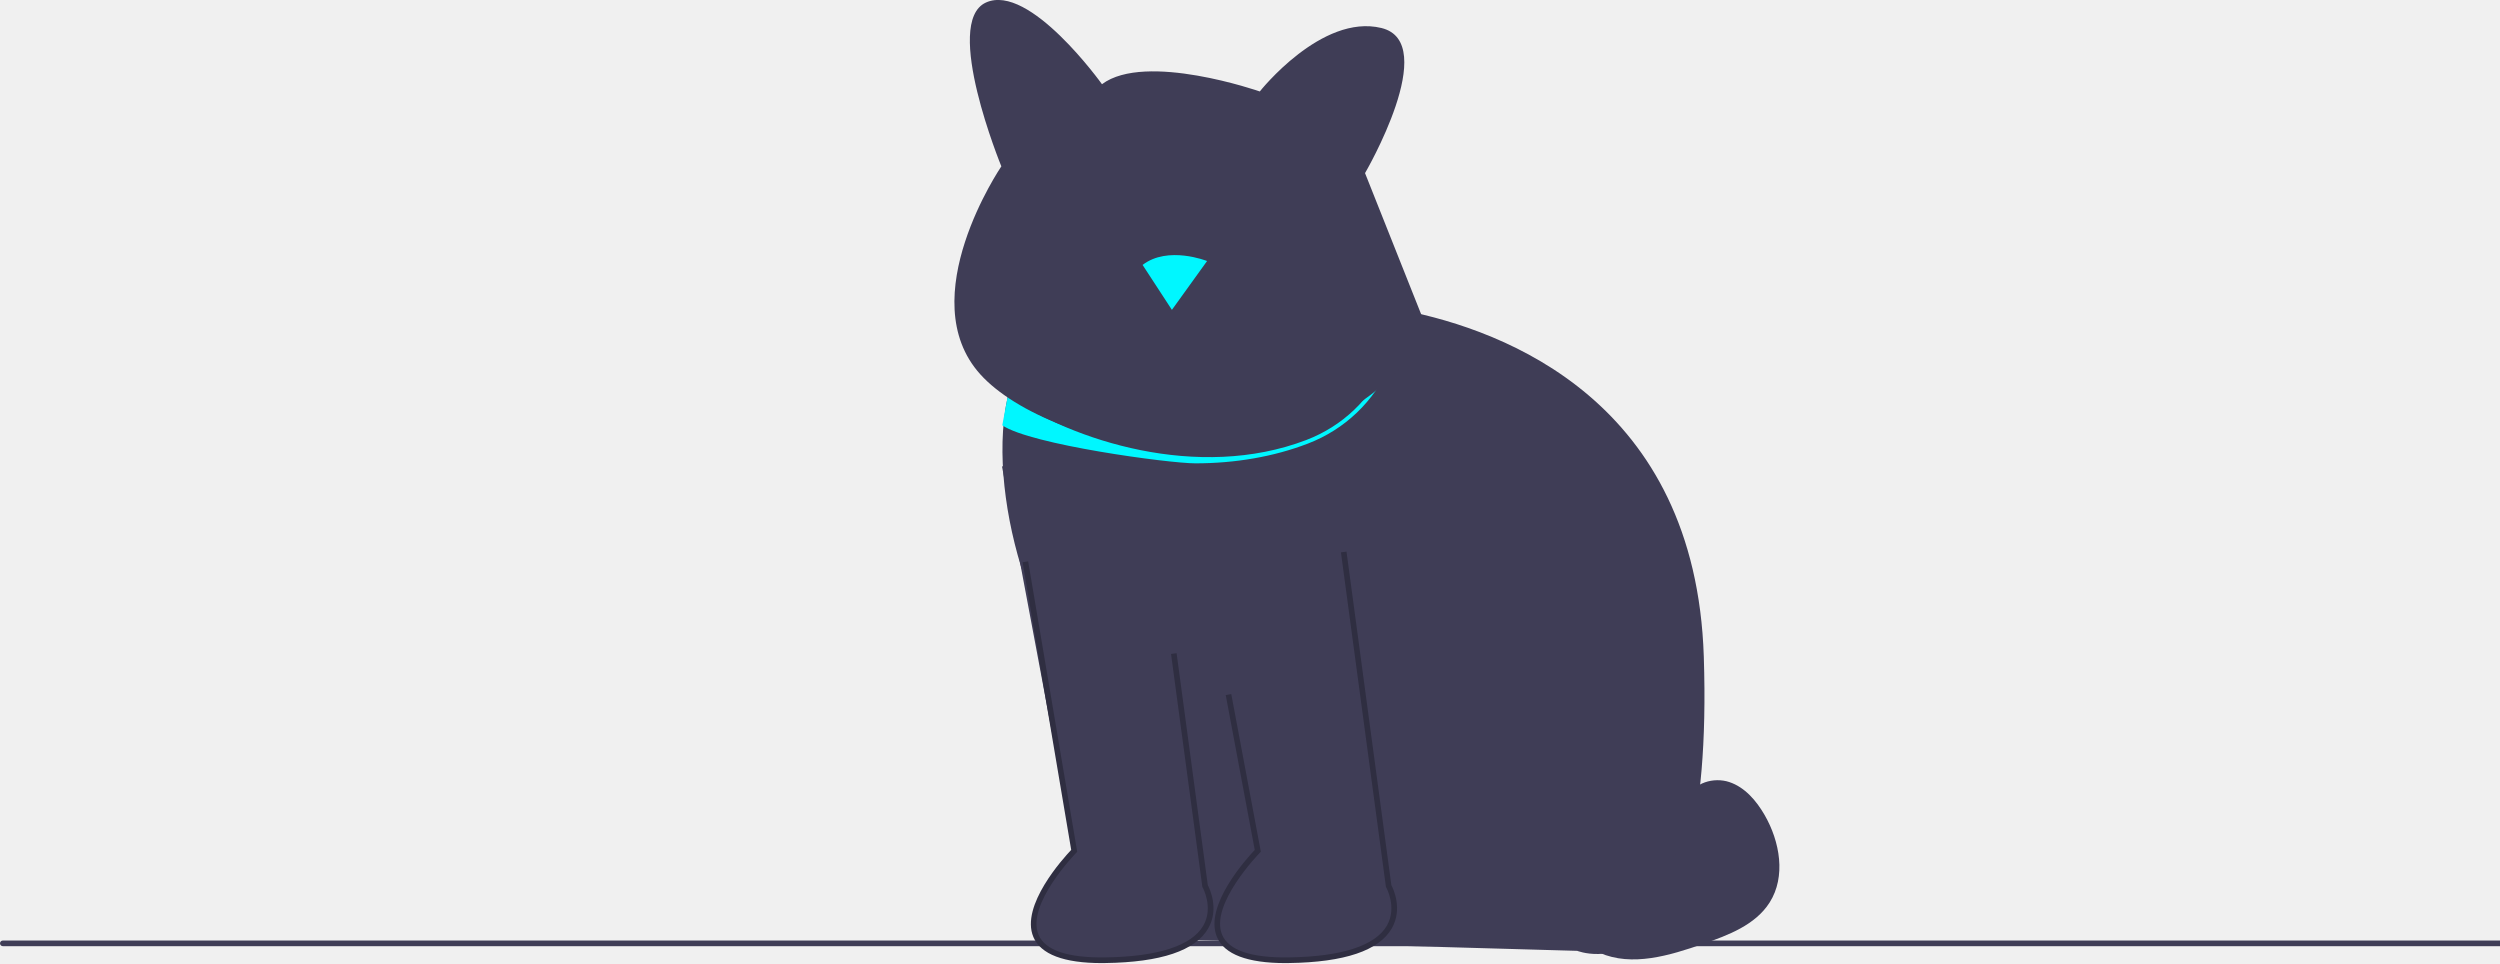
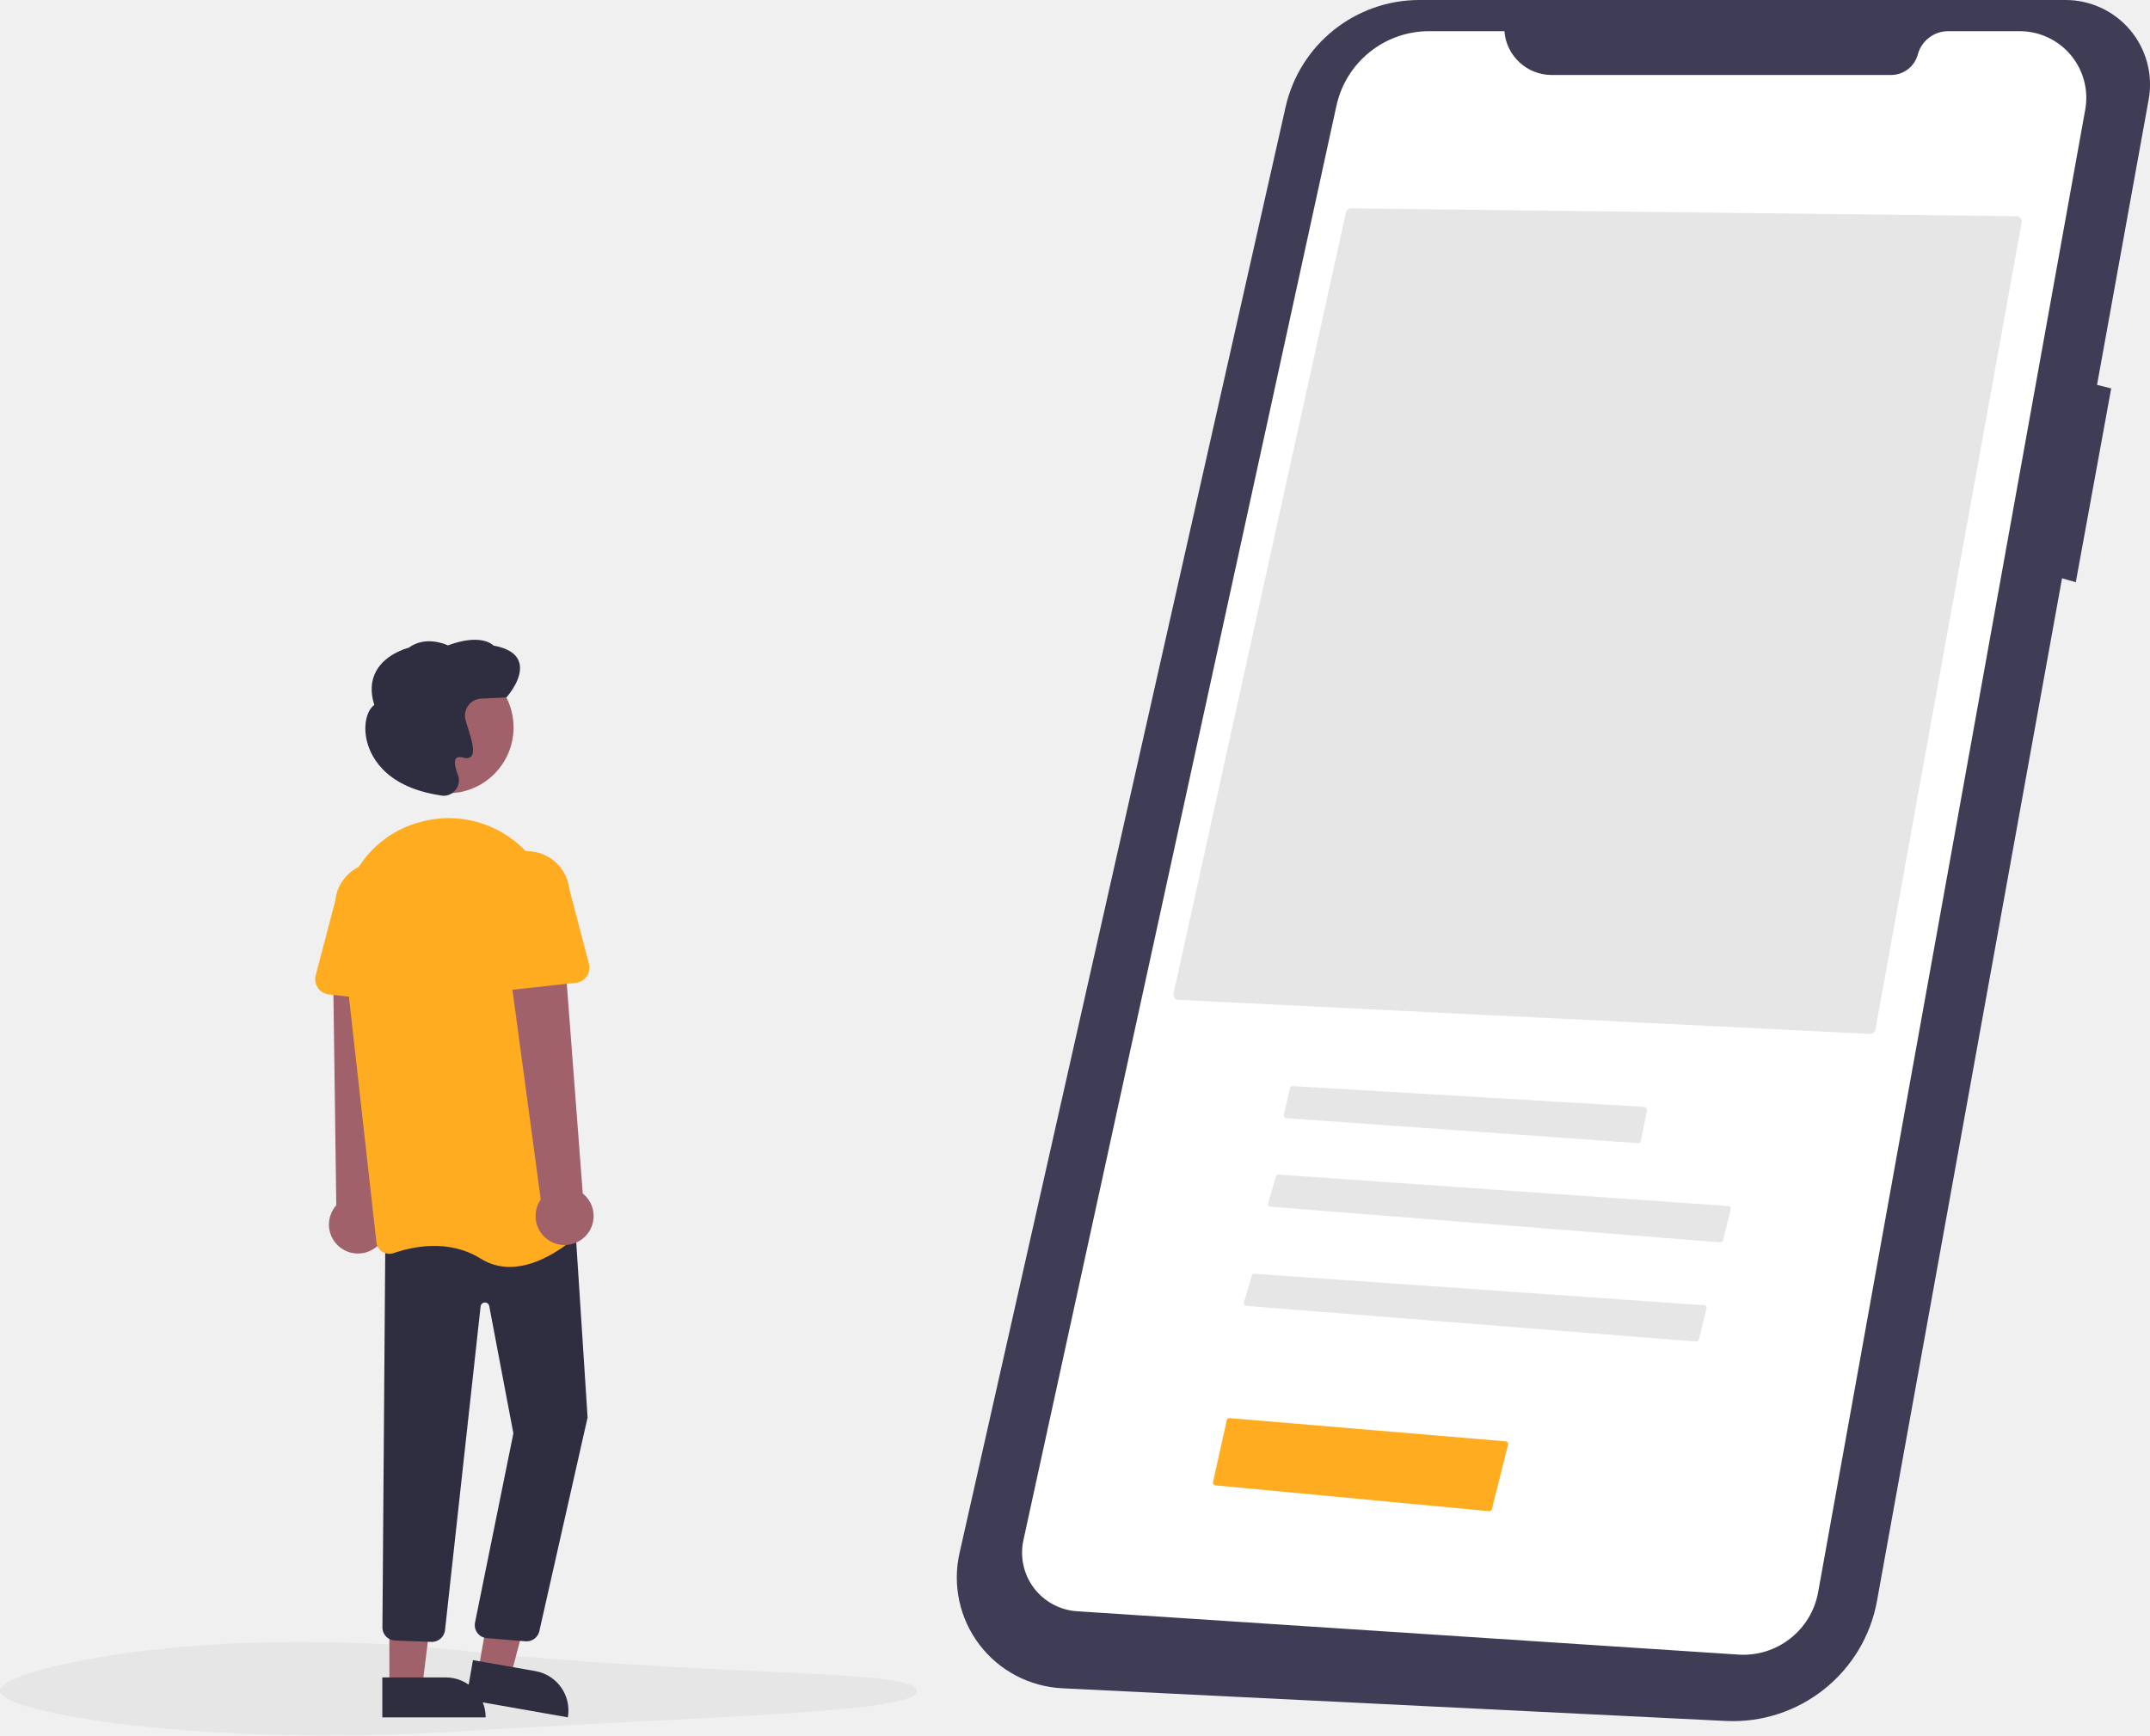
- <svg xmlns="http://www.w3.org/2000/svg" width="888" height="342.09" viewBox="0 0 888 342.09">
-   <path d="m560.17,337.74l-141.49-4.02s10.65-63.71-23.52-81.39c-23.29-12.06-43.96-68.39-38.08-106.72.08-.51.16-1.02.25-1.52,2.98-17.16,11.5-30.45,27.79-34.06,52.66-11.66,90.24-2.62,90.24-2.62,0,0,8.7.11,21.59,2.53.46.08.92.17,1.38.27,36.49,7.15,103.94,32.61,106.86,123.01,4.02,124.2-45.02,104.5-45.02,104.5Z" fill="#3f3d56" />
-   <path d="m496.95,109.95c-.24,6.48-1.71,12.92-4.39,19.04-5.56,12.69-15.7,22.38-28.54,27.29-38.46,14.72-83.34.12-106.04-15.71-.09.5-1.89,9.99-1.97,10.5,10.05,6.88,59.24,13.51,68.57,13.51,14.17,0,27.81-2.35,39.94-7,13.19-5.05,23.6-15.01,29.31-28.04,2.73-6.22,4.23-12.75,4.5-19.33-.46-.1-.92-.19-1.38-.27,0,0,0,0,0,0Z" fill="#00f7ff" />
-   <path d="m507.41,118.2l-22.55-56.71s27.07-46.4,5.8-51.55c-21.27-5.16-43.18,22.55-43.18,22.55,0,0-40.6-14.18-56.06-2.58,0,0-25.78-36.09-41.24-29-15.47,7.09,5.5,58.18,5.5,58.18,0,0-31.92,46.86-7.43,73.92,24.49,27.07,116.64,48.98,159.17-14.82h0Z" fill="#3f3d56" />
-   <path d="m1,336.08h887v-2H1c-.55,0-1,.45-1,1h0c0,.55.45,1,1,1Z" fill="#3f3d56" />
-   <path d="m555.78,303.8c7.68,3.42,15.7,6.9,24.1,6.57s17.23-5.74,18.54-14.04c.68-4.29-.66-8.88.98-12.9,2.21-5.4,9.33-7.49,14.86-5.64,5.54,1.85,9.6,6.63,12.52,11.68,5.46,9.46,7.64,21.88,1.79,31.1-5.07,7.99-14.69,11.61-23.63,14.71-11.92,4.13-25.22,8.22-36.77,3.15-11.61-5.1-17.94-19.83-13.64-31.76" fill="#3f3d56" />
-   <path d="m428.74,92.71s-13.88-5.55-22.89,1.39l10.41,15.96s12.49-17.34,12.49-17.34Z" fill="#00f7ff" />
-   <path d="m355.89,165.55l25.67,136.68s-38.85,39.55,11.1,38.85c49.95-.69,35.38-26.36,35.38-26.36l-15.96-118.64" fill="#3f3d56" />
-   <path d="m391.4,342.09c-13.53,0-21.71-3.1-24.33-9.23-4.77-11.16,10.76-28.17,13.42-30.97l-17.26-102.18,1.97-.33,17.43,103.18-.36.36c-.18.18-17.94,18.45-13.36,29.15,2.35,5.5,10.32,8.19,23.74,8,18.65-.26,30.67-4.17,34.77-11.3,3.69-6.42-.21-13.5-.25-13.57l-.09-.17-.03-.19-11.1-82.56,1.98-.27,11.08,82.38c.66,1.25,4.11,8.46.16,15.36-4.53,7.9-16.81,12.05-36.49,12.32-.43,0-.85,0-1.27,0Z" fill="#2f2e41" />
-   <path d="m421.1,165.55l25.67,136.68s-38.85,39.55,11.1,38.85c49.95-.69,35.38-26.36,35.38-26.36l-15.96-118.64" fill="#3f3d56" />
-   <path d="m456.61,342.09c-13.53,0-21.71-3.1-24.33-9.23-4.77-11.14,10.73-28.13,13.41-30.96l-10.31-55,1.97-.37,10.5,56.02-.37.37c-.18.18-17.94,18.45-13.36,29.15,2.35,5.5,10.33,8.2,23.74,8,18.66-.26,30.69-4.17,34.78-11.32,3.69-6.44-.22-13.48-.26-13.55l-.1-.17-15.98-118.83,1.98-.27,15.93,118.46c.66,1.25,4.11,8.46.16,15.36-4.53,7.9-16.81,12.05-36.49,12.32-.43,0-.85,0-1.27,0Z" fill="#2f2e41" />
+ <svg xmlns="http://www.w3.org/2000/svg" width="801.575" height="647.182" viewBox="0 0 801.575 647.182">
+   <g id="Group_6" data-name="Group 6" transform="translate(-231.222 -125)">
+     <path id="Path_80-349" data-name="Path 80" d="M1001.142,124.77H760.527a51.15,51.15,0,0,0-49.9,39.9L589.051,703.938a41.34,41.34,0,0,0,38.294,50.382L874.7,766.507a54.615,54.615,0,0,0,56.43-44.828L1000.1,340.412l5.131,1.466,13.2-72.265-5.281-1.32,19.251-106.426a31.493,31.493,0,0,0-31.25-37.1Z" transform="translate(-0.099 0.231)" fill="#3f3d56" />
+     <path id="Path_81-350" data-name="Path 81" d="M792.2,136.395H764.116a35.349,35.349,0,0,0-34.536,27.813l-116.7,534.868A21.9,21.9,0,0,0,632.849,725.6L879.4,741.76a28.367,28.367,0,0,0,29.773-23.277l99.58-552.838a24.846,24.846,0,0,0-24.452-29.25H957.658a11.726,11.726,0,0,0-11.323,8.677h0a10.352,10.352,0,0,1-10,7.661H809.847A17.7,17.7,0,0,1,792.2,136.395Z" transform="translate(-0.099 0.231)" fill="#fff" />
+     <path id="Path_93-351" data-name="Path 93" d="M928.494,510.313a2,2,0,0,0,2.036-1.638l54.523-300.917a2.021,2.021,0,0,0-.417-1.632,1.962,1.962,0,0,0-1.5-.729l-248.059-2.93h-.023a1.988,1.988,0,0,0-1.925,1.562L668.853,495.179a2.021,2.021,0,0,0,.356,1.648,1.964,1.964,0,0,0,1.473.785Z" transform="translate(-0.099 0.231)" fill="#e6e6e6" />
+     <path id="Path_94-352" data-name="Path 94" d="M713.229,529.535a1,1,0,0,0-.973.773l-2.323,9.956a1,1,0,0,0,.9,1.225l131.23,9.327a1.009,1.009,0,0,0,1.053-.807l2.234-11.519a1,1,0,0,0-.922-1.188L713.29,529.537Z" transform="translate(-0.099 0.465)" fill="#e6e6e6" />
+     <path id="Path_95-353" data-name="Path 95" d="M872.666,587.808a1,1,0,0,0,1.051-.758l2.844-11.543a1,1,0,0,0-.9-1.237L708.072,562.549a.989.989,0,0,0-1.029.713l-2.955,9.975a1,1,0,0,0,.878,1.28Z" transform="translate(-0.099 0.454)" fill="#e6e6e6" />
+     <path id="Path_96-354" data-name="Path 96" d="M863.666,624.808a1,1,0,0,0,1.051-.758l2.844-11.543a1,1,0,0,0-.9-1.237L699.072,599.549a.989.989,0,0,0-1.029.713l-2.955,9.975a1,1,0,0,0,.878,1.28Z" transform="translate(-0.099 0.454)" fill="#e6e6e6" />
+     <path id="Path_79-355" data-name="Path 79" d="M508.877,752.008c0,8.369-76.605,9.26-170.889,15.153-94.2,5.887-170.889-6.784-170.889-15.153s77.047-25.207,170.889-15.153C432.272,746.957,508.877,743.639,508.877,752.008Z" transform="translate(64.123 3.512)" fill="#e6e6e6" />
+     <path id="Path_97-356" data-name="Path 97" d="M786.481,688.283a.989.989,0,0,0,1.064-.754l6.013-24.051a1,1,0,0,0-.886-1.24l-102.916-8.656a1.018,1.018,0,0,0-1.06.779l-5.129,23.083a1,1,0,0,0,.883,1.213Z" transform="translate(-0.099 0.231)" fill="#ffac21" />
+     <path id="Path_111-357" data-name="Path 111" d="M315.09,570.537a10.743,10.743,0,0,0,1.582-16.4l4.167-93.018L299.624,463.5l1.233,90.985a10.8,10.8,0,0,0,14.234,16.048Z" transform="translate(55.741 19.97)" fill="#a0616a" />
+     <path id="Path_112-358" data-name="Path 112" d="M69.534,574.966l12.075,2.123,11.934-45.564-15.821-3.133Z" transform="translate(340 173)" fill="#a0616a" />
+     <path id="Path_113-359" data-name="Path 113" d="M350.232,727.314h38.531V742.2H365.119a14.887,14.887,0,0,1-14.887-14.887Z" transform="translate(661.936 1542.365) rotate(-170.029)" fill="#2f2e41" />
+     <path id="Path_114-360" data-name="Path 114" d="M36.392,581.01h12.26l5.832-47.288H36.39Z" transform="translate(340 173)" fill="#a0616a" />
+     <path id="Path_115-361" data-name="Path 115" d="M318.024,730.536h38.531v14.887H332.911a14.887,14.887,0,0,1-14.887-14.887h0Z" transform="translate(730.354 1495.915) rotate(179.997)" fill="#2f2e41" />
+     <path id="Path_116-362" data-name="Path 116" d="M371.8,717.09a4.735,4.735,0,0,1-.572-.034l-14.43-1.187a4.881,4.881,0,0,1-4.243-5.659l14.325-70.681-9-47.474a1.627,1.627,0,0,0-3.219.16L341.4,712.842a4.924,4.924,0,0,1-5.21,4.437l-13.595-.506a4.888,4.888,0,0,1-4.536-4.631l1.086-145.768,70.481-8.81,4.924,76.041-.02.081-17.991,79.675A4.886,4.886,0,0,1,371.8,717.09Z" transform="translate(55.741 19.97)" fill="#2f2e41" />
+     <circle id="Ellipse_16" data-name="Ellipse 16" cx="24.561" cy="24.561" r="24.561" transform="translate(373.568 371.694)" fill="#a0616a" />
+     <path id="Path_117-363" data-name="Path 117" d="M365.53,577.467a20.111,20.111,0,0,1-10.857-3.106c-11.9-7.436-25.411-4.481-32.407-2.057a4.88,4.88,0,0,1-4.221-.481,4.811,4.811,0,0,1-2.224-3.552L303.1,454.646c-2.132-19.038,9.336-36.937,27.268-42.56h0q1.011-.317,2.055-.6a39.569,39.569,0,0,1,32.972,5.723,40.2,40.2,0,0,1,17.167,29.353l10.711,114.387a4.807,4.807,0,0,1-1.527,4.007C387.99,568.428,377.092,577.466,365.53,577.467Z" transform="translate(55.741 19.97)" fill="#ffac21" />
+     <path id="Path_118-364" data-name="Path 118" d="M326.789,479.012l-28.7-3.156a5.717,5.717,0,0,1-4.905-7.134l7.306-27.846a15.879,15.879,0,1,1,31.556,3.563l1.085,28.675a5.718,5.718,0,0,1-6.338,5.9Z" transform="translate(55.741 19.97)" fill="#ffac21" />
+     <path id="Path_119-365" data-name="Path 119" d="M393.156,566.554a10.743,10.743,0,0,0-.406-16.468l-7.073-92.842-20.789,4.68,12.2,90.414a10.8,10.8,0,0,0,16.064,14.216Z" transform="translate(55.741 19.97)" fill="#a0616a" />
+     <path id="Path_120-366" data-name="Path 120" d="M356.919,473.176a5.711,5.711,0,0,1-1.818-4.4l1.085-28.675a15.878,15.878,0,1,1,31.556-3.563l7.306,27.846a5.717,5.717,0,0,1-4.905,7.134l-28.7,3.156a5.711,5.711,0,0,1-4.52-1.5Z" transform="translate(55.741 19.97)" fill="#ffac21" />
+     <path id="Path_121-367" data-name="Path 121" d="M340.927,401.771a5.683,5.683,0,0,1-1.3-.151l-.125-.03c-21.594-3.3-26.367-15.812-27.414-21.035-1.084-5.408.15-10.628,2.94-12.656-1.521-4.8-1.277-9.061.727-12.662,3.5-6.28,11.081-8.4,12.1-8.664,6.058-4.469,13.306-1.486,14.625-.881,11.719-4.335,16.2-.727,17.008.079,5.238.941,8.431,2.964,9.491,6.016,1.991,5.731-4.305,12.86-4.574,13.161l-.14.156-9.38.447a6.358,6.358,0,0,0-5.981,7.317h0a29.611,29.611,0,0,0,.96,3.355c1.6,5.006,2.8,9.283,1.254,10.909a2.51,2.51,0,0,1-2.625.455c-1.467-.392-2.462-.31-2.958.245-.77.859-.535,3.035.662,6.125a5.739,5.739,0,0,1-1.046,5.847,5.568,5.568,0,0,1-4.226,1.967Z" transform="translate(55.741 19.97)" fill="#2f2e41" />
+   </g>
</svg>
